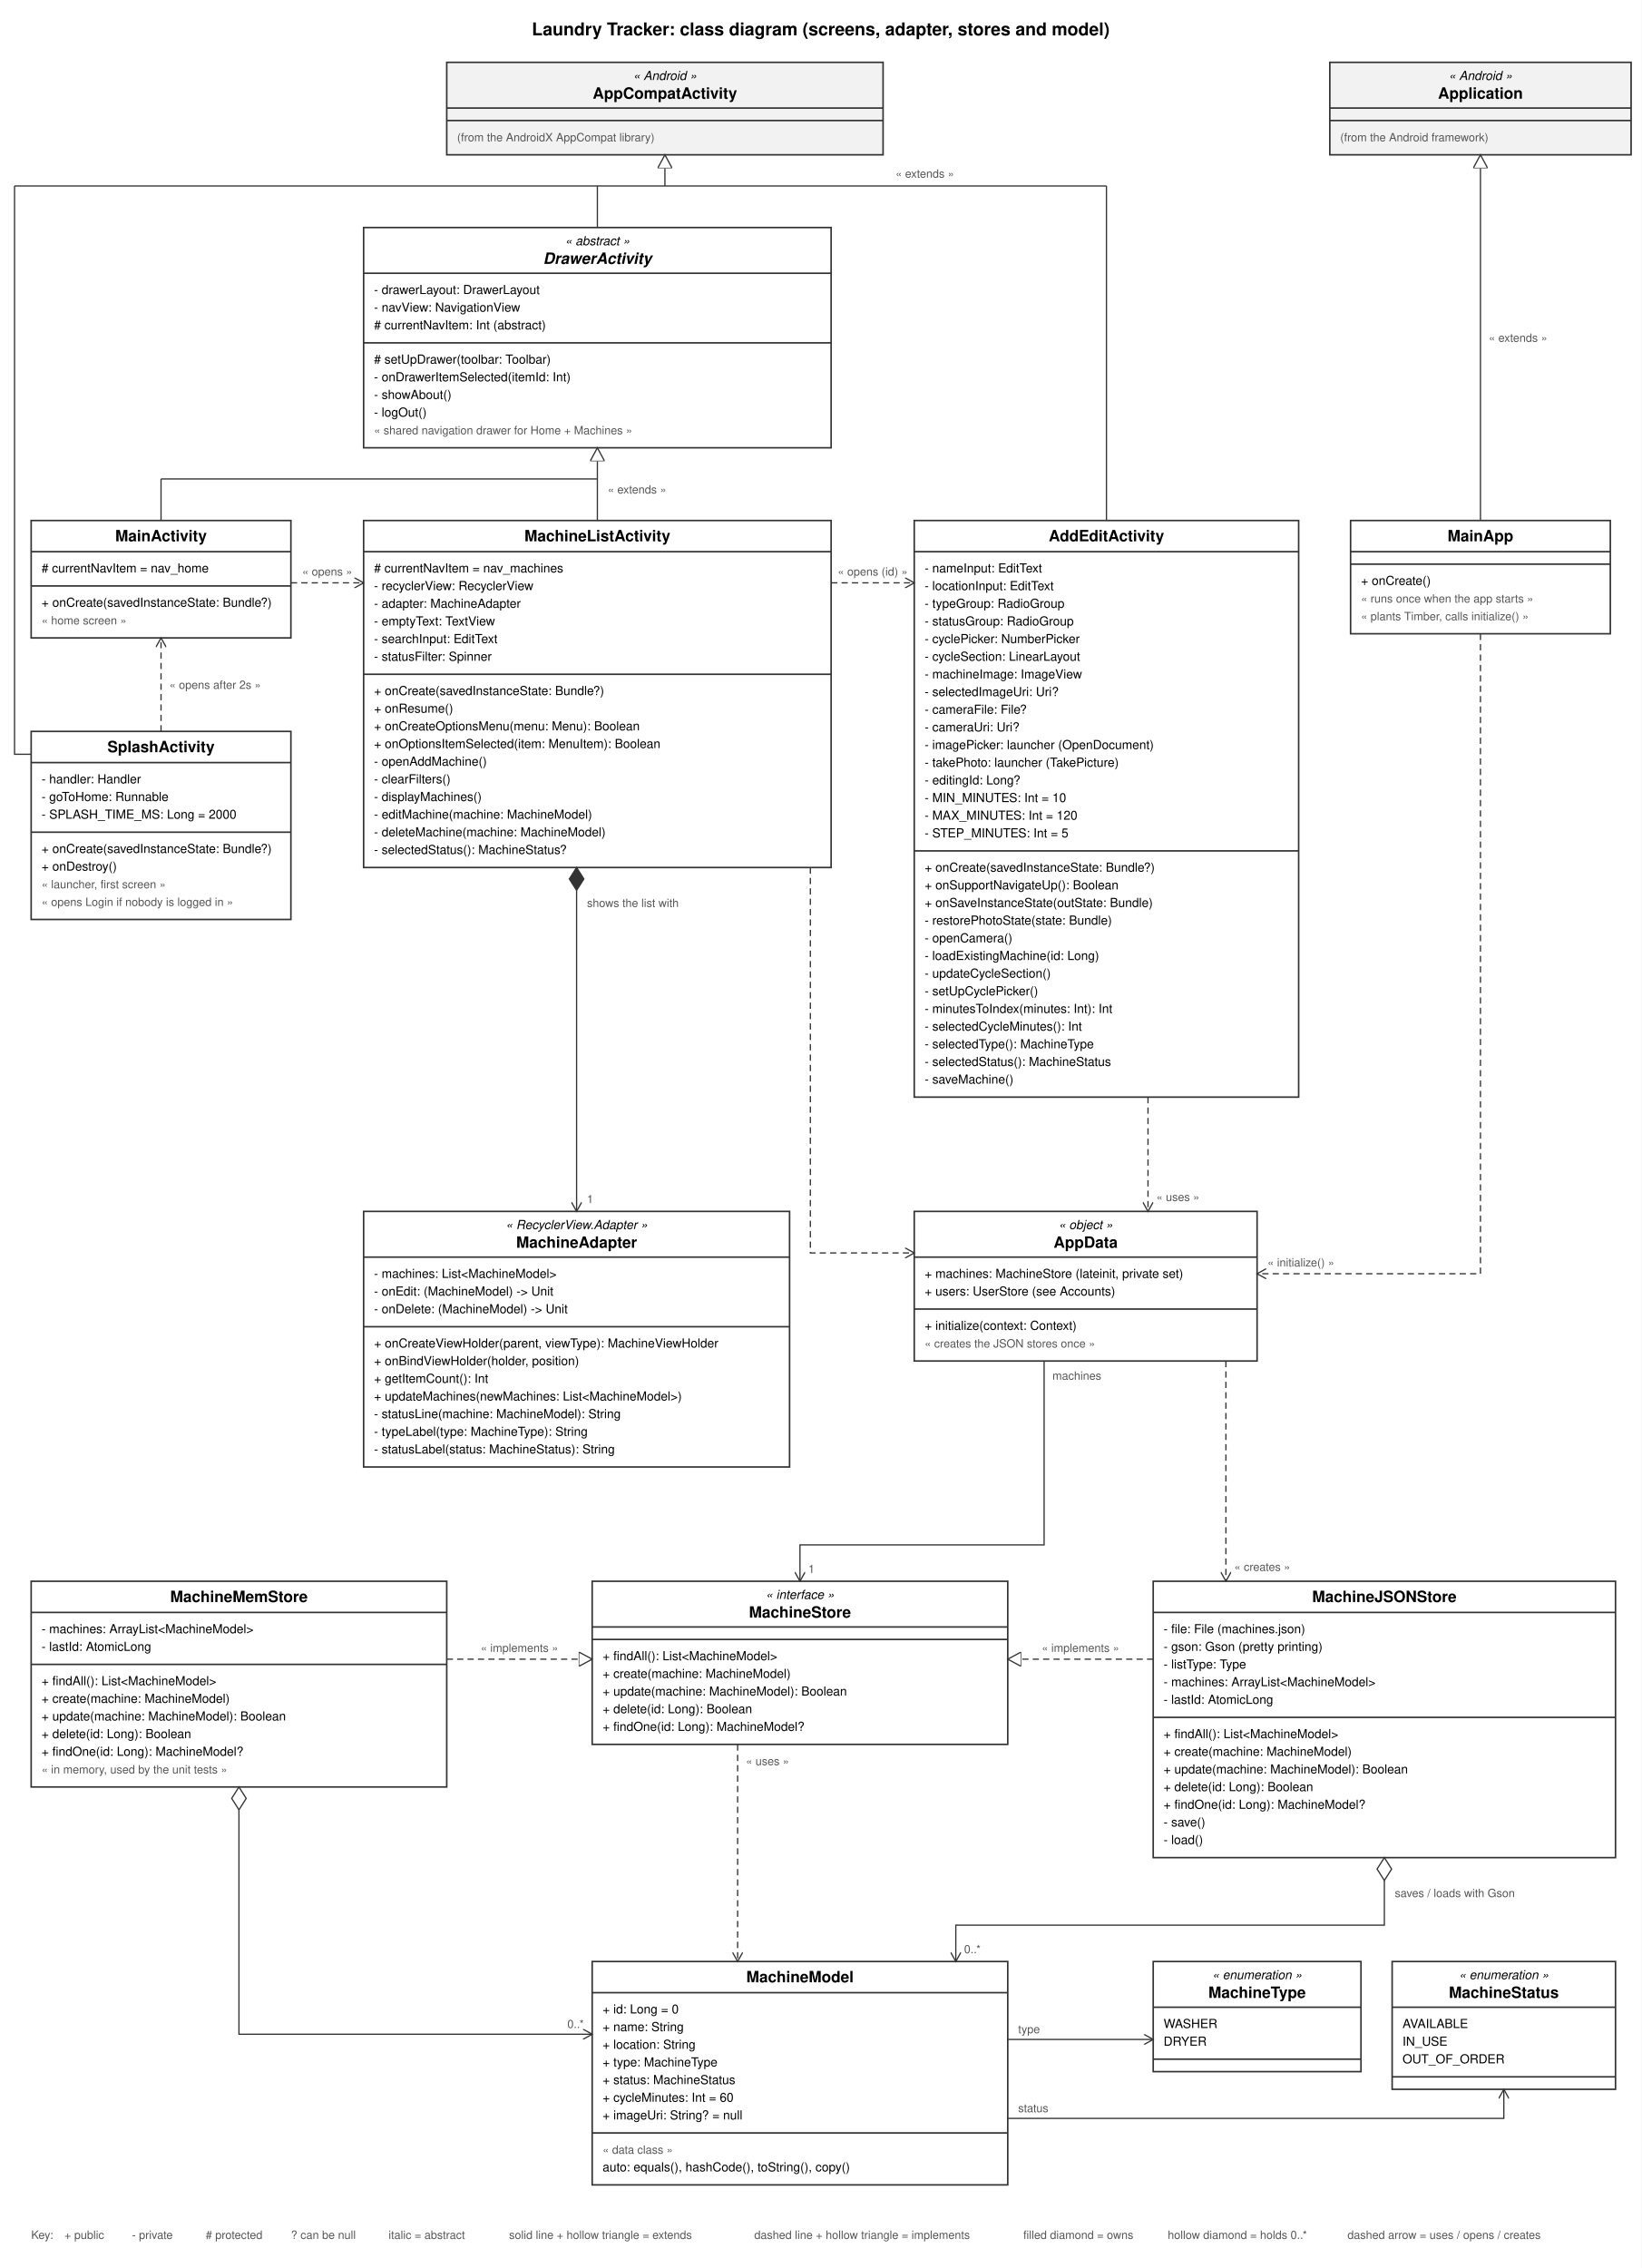
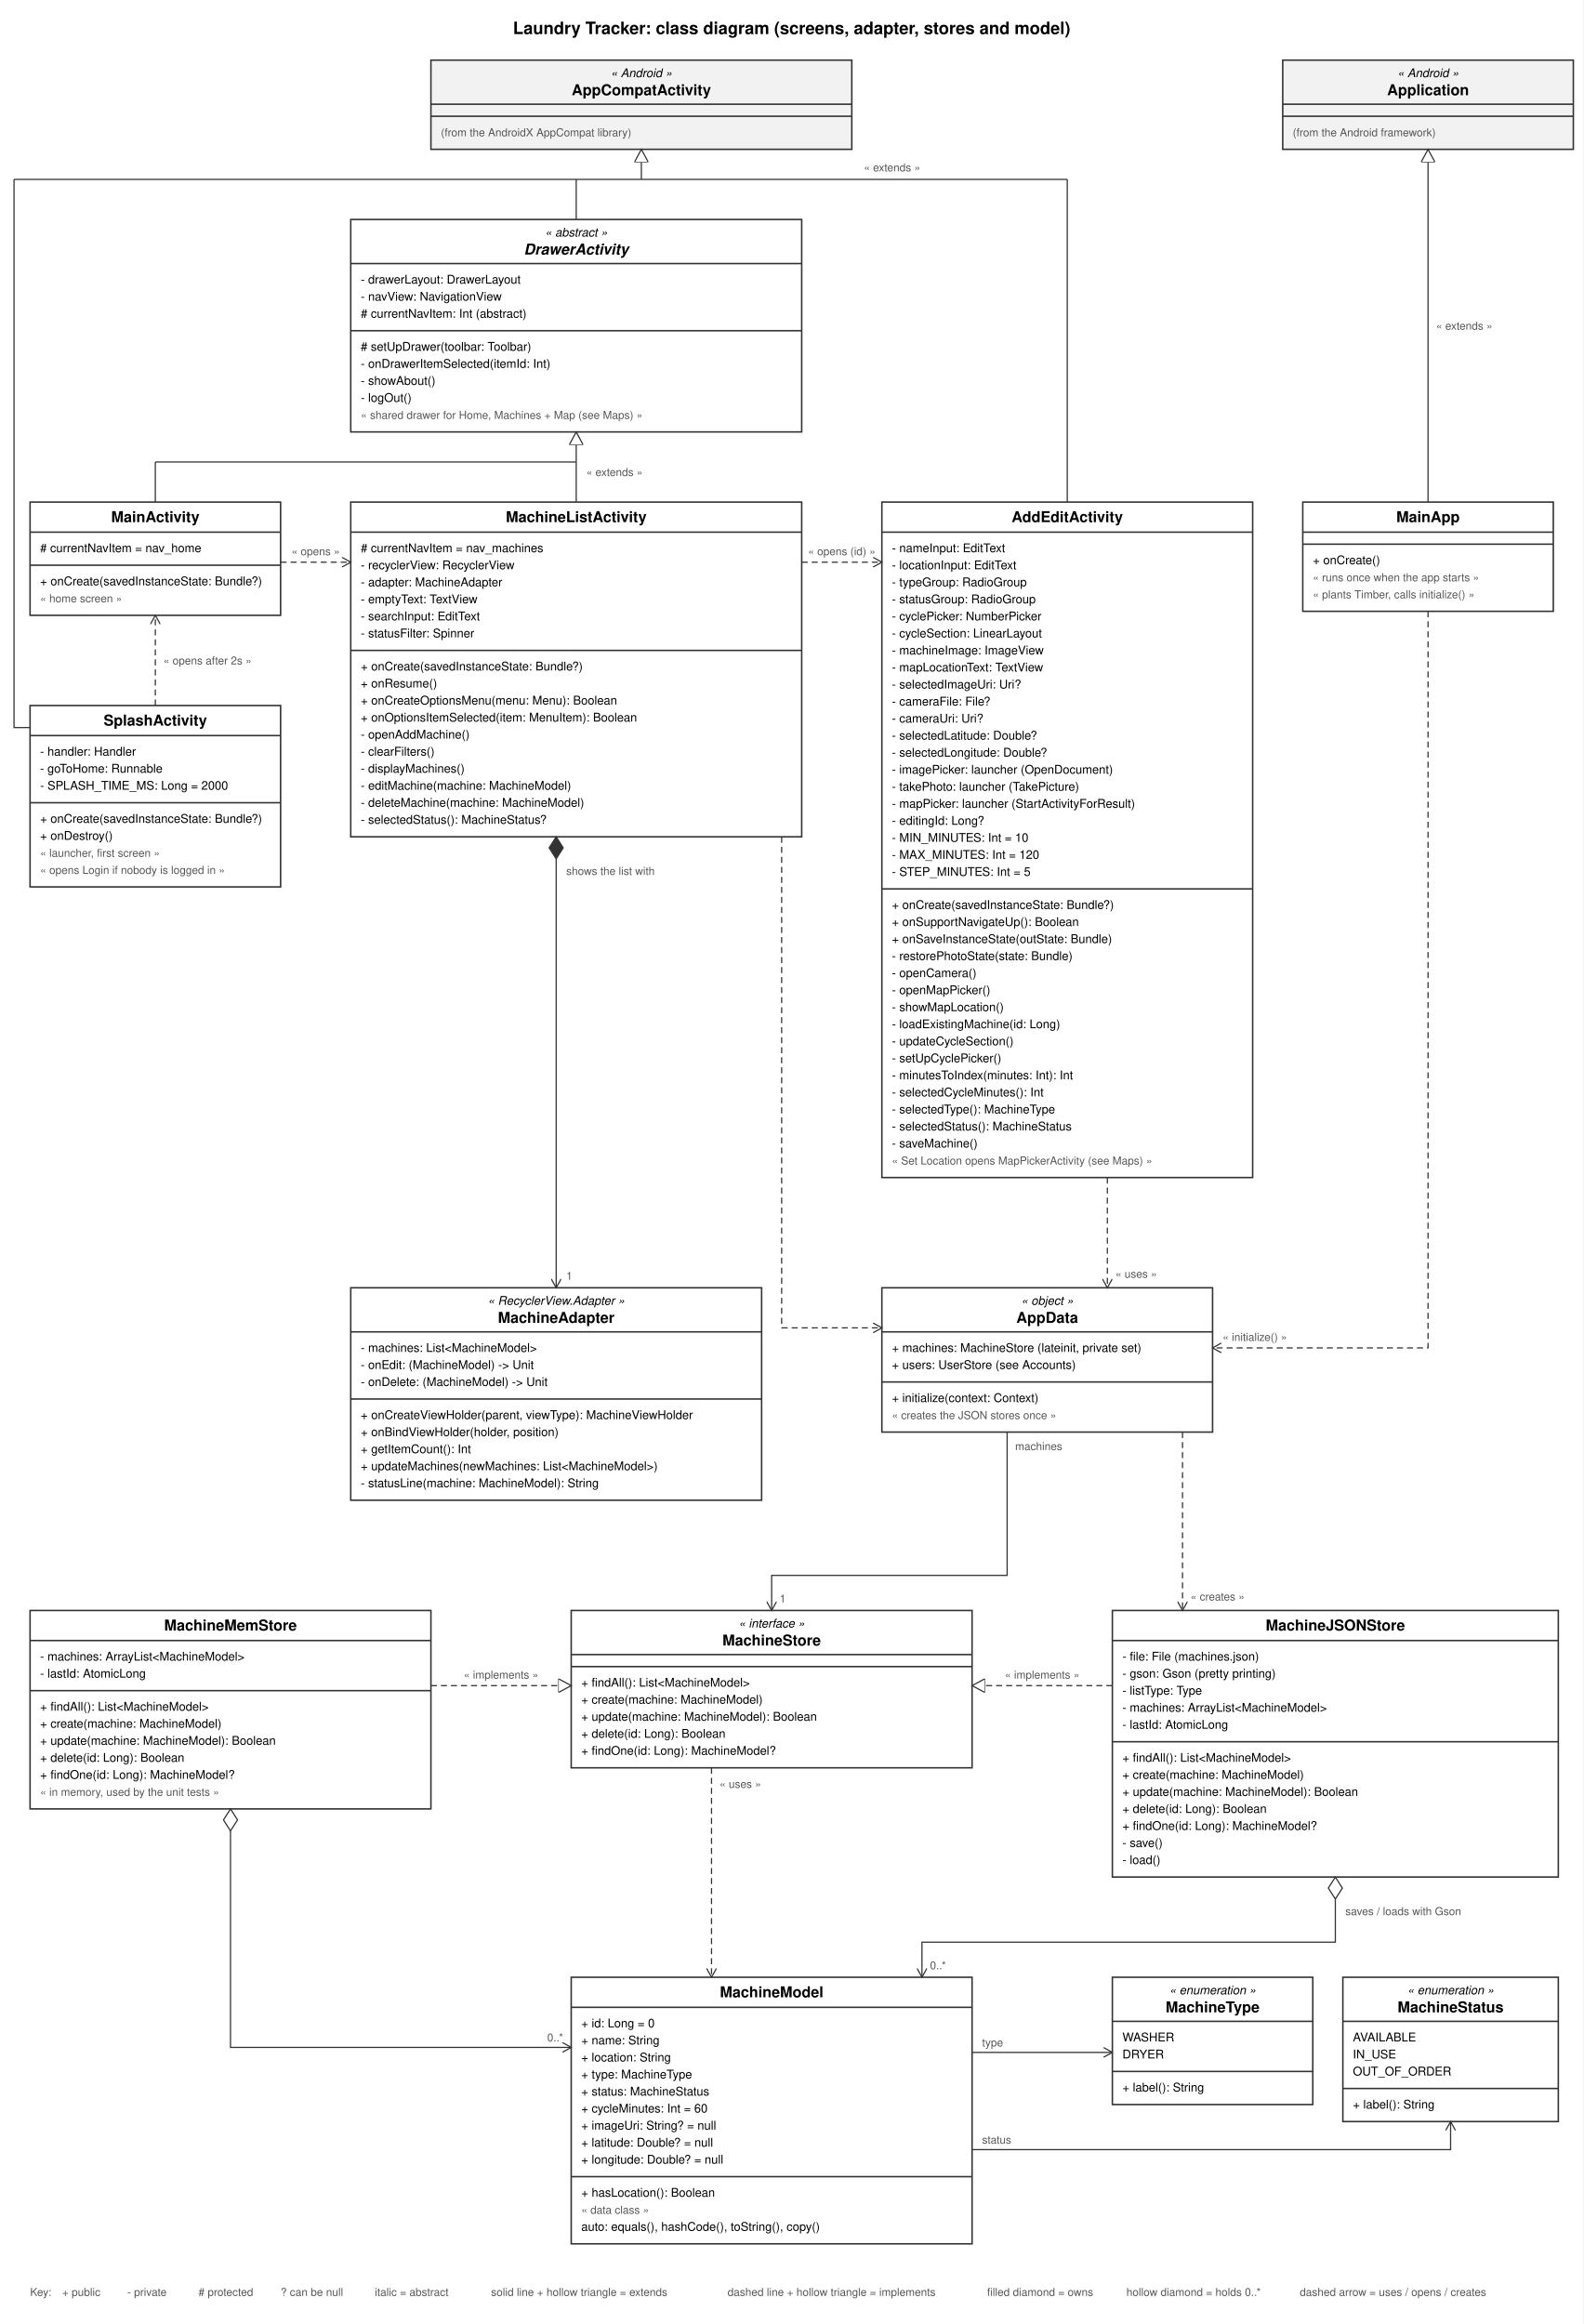
- <svg xmlns="http://www.w3.org/2000/svg" viewBox="0 0 1580 2183" font-family="Helvetica, Arial, sans-serif">
-   <rect width="1580" height="2183" fill="#ffffff" />
+ <svg xmlns="http://www.w3.org/2000/svg" viewBox="0 0 1580 2319" font-family="Helvetica, Arial, sans-serif">
+   <rect width="1580" height="2319" fill="#ffffff" />
  <defs>
    <marker id="openArrow" markerWidth="10" markerHeight="10" refX="9" refY="5" orient="auto" markerUnits="userSpaceOnUse">
      <path d="M 0 0 L 9 5 L 0 10" fill="none" stroke="#333" stroke-width="1.2" />
    </marker>
    <marker id="hollowTriangle" markerWidth="14" markerHeight="14" refX="13" refY="7" orient="auto" markerUnits="userSpaceOnUse">
      <path d="M 0 0 L 13 7 L 0 14 Z" fill="#ffffff" stroke="#333" stroke-width="1.2" />
    </marker>
  </defs>
  <text x="790.0" y="34" font-size="17" font-weight="bold" text-anchor="middle">Laundry Tracker: class diagram (screens, adapter, stores and model)</text>
  <rect x="430" y="60" width="420" height="89" fill="#f2f2f2" stroke="#333" stroke-width="1.5" />
  <line x1="430" y1="104" x2="850" y2="104" stroke="#333" stroke-width="1.5" />
  <line x1="430" y1="116" x2="850" y2="116" stroke="#333" stroke-width="1.5" />
  <text x="640.0" y="77" font-size="12" font-style="italic" text-anchor="middle">« Android »</text>
  <text x="640.0" y="95" font-size="15" font-weight="bold" text-anchor="middle">AppCompatActivity</text>
  <text x="440" y="136" font-size="11" fill="#555">(from the AndroidX AppCompat library)</text>
  <rect x="1280" y="60" width="290" height="89" fill="#f2f2f2" stroke="#333" stroke-width="1.5" />
  <line x1="1280" y1="104" x2="1570" y2="104" stroke="#333" stroke-width="1.5" />
  <line x1="1280" y1="116" x2="1570" y2="116" stroke="#333" stroke-width="1.5" />
  <text x="1425.0" y="77" font-size="12" font-style="italic" text-anchor="middle">« Android »</text>
  <text x="1425.0" y="95" font-size="15" font-weight="bold" text-anchor="middle">Application</text>
  <text x="1290" y="136" font-size="11" fill="#555">(from the Android framework)</text>
  <rect x="350" y="219" width="450" height="212" fill="#ffffff" stroke="#333" stroke-width="1.5" />
  <line x1="350" y1="263" x2="800" y2="263" stroke="#333" stroke-width="1.5" />
  <line x1="350" y1="330" x2="800" y2="330" stroke="#333" stroke-width="1.5" />
  <text x="575.0" y="236" font-size="12" font-style="italic" text-anchor="middle">« abstract »</text>
  <text x="575.0" y="254" font-size="15" font-weight="bold" font-style="italic" text-anchor="middle">DrawerActivity</text>
  <text x="360" y="283" font-size="12">- drawerLayout: DrawerLayout</text>
  <text x="360" y="300" font-size="12">- navView: NavigationView</text>
  <text x="360" y="317" font-size="12"># currentNavItem: Int  (abstract)</text>
  <text x="360" y="350" font-size="12"># setUpDrawer(toolbar: Toolbar)</text>
  <text x="360" y="367" font-size="12">- onDrawerItemSelected(itemId: Int)</text>
  <text x="360" y="384" font-size="12">- showAbout()</text>
  <text x="360" y="401" font-size="12">- logOut()</text>
-   <text x="360" y="418" font-size="11" fill="#555">« shared navigation drawer for Home + Machines »</text>
+   <text x="360" y="418" font-size="11" fill="#555">« shared drawer for Home, Machines + Map (see Maps) »</text>
  <rect x="30" y="501" width="250" height="113" fill="#ffffff" stroke="#333" stroke-width="1.5" />
  <line x1="30" y1="531" x2="280" y2="531" stroke="#333" stroke-width="1.5" />
  <line x1="30" y1="564" x2="280" y2="564" stroke="#333" stroke-width="1.5" />
  <text x="155.0" y="521" font-size="15" font-weight="bold" text-anchor="middle">MainActivity</text>
  <text x="40" y="551" font-size="12"># currentNavItem = nav_home</text>
  <text x="40" y="584" font-size="12">+ onCreate(savedInstanceState: Bundle?)</text>
  <text x="40" y="601" font-size="11" fill="#555">« home screen »</text>
  <rect x="30" y="704" width="250" height="181" fill="#ffffff" stroke="#333" stroke-width="1.5" />
  <line x1="30" y1="734" x2="280" y2="734" stroke="#333" stroke-width="1.5" />
  <line x1="30" y1="801" x2="280" y2="801" stroke="#333" stroke-width="1.5" />
  <text x="155.0" y="724" font-size="15" font-weight="bold" text-anchor="middle">SplashActivity</text>
  <text x="40" y="754" font-size="12">- handler: Handler</text>
  <text x="40" y="771" font-size="12">- goToHome: Runnable</text>
  <text x="40" y="788" font-size="12">- SPLASH_TIME_MS: Long = 2000</text>
  <text x="40" y="821" font-size="12">+ onCreate(savedInstanceState: Bundle?)</text>
  <text x="40" y="838" font-size="12">+ onDestroy()</text>
  <text x="40" y="855" font-size="11" fill="#555">« launcher, first screen »</text>
  <text x="40" y="872" font-size="11" fill="#555">« opens Login if nobody is logged in »</text>
  <rect x="350" y="501" width="450" height="334" fill="#ffffff" stroke="#333" stroke-width="1.5" />
  <line x1="350" y1="531" x2="800" y2="531" stroke="#333" stroke-width="1.5" />
  <line x1="350" y1="649" x2="800" y2="649" stroke="#333" stroke-width="1.5" />
  <text x="575.0" y="521" font-size="15" font-weight="bold" text-anchor="middle">MachineListActivity</text>
  <text x="360" y="551" font-size="12"># currentNavItem = nav_machines</text>
  <text x="360" y="568" font-size="12">- recyclerView: RecyclerView</text>
  <text x="360" y="585" font-size="12">- adapter: MachineAdapter</text>
  <text x="360" y="602" font-size="12">- emptyText: TextView</text>
  <text x="360" y="619" font-size="12">- searchInput: EditText</text>
  <text x="360" y="636" font-size="12">- statusFilter: Spinner</text>
  <text x="360" y="669" font-size="12">+ onCreate(savedInstanceState: Bundle?)</text>
  <text x="360" y="686" font-size="12">+ onResume()</text>
  <text x="360" y="703" font-size="12">+ onCreateOptionsMenu(menu: Menu): Boolean</text>
  <text x="360" y="720" font-size="12">+ onOptionsItemSelected(item: MenuItem): Boolean</text>
  <text x="360" y="737" font-size="12">- openAddMachine()</text>
  <text x="360" y="754" font-size="12">- clearFilters()</text>
  <text x="360" y="771" font-size="12">- displayMachines()</text>
  <text x="360" y="788" font-size="12">- editMachine(machine: MachineModel)</text>
  <text x="360" y="805" font-size="12">- deleteMachine(machine: MachineModel)</text>
  <text x="360" y="822" font-size="12">- selectedStatus(): MachineStatus?</text>
-   <rect x="880" y="501" width="370" height="555" fill="#ffffff" stroke="#333" stroke-width="1.5" />
+   <rect x="880" y="501" width="370" height="674" fill="#ffffff" stroke="#333" stroke-width="1.5" />
  <line x1="880" y1="531" x2="1250" y2="531" stroke="#333" stroke-width="1.5" />
-   <line x1="880" y1="819" x2="1250" y2="819" stroke="#333" stroke-width="1.5" />
+   <line x1="880" y1="887" x2="1250" y2="887" stroke="#333" stroke-width="1.5" />
  <text x="1065.0" y="521" font-size="15" font-weight="bold" text-anchor="middle">AddEditActivity</text>
  <text x="890" y="551" font-size="12">- nameInput: EditText</text>
  <text x="890" y="568" font-size="12">- locationInput: EditText</text>
  <text x="890" y="585" font-size="12">- typeGroup: RadioGroup</text>
  <text x="890" y="602" font-size="12">- statusGroup: RadioGroup</text>
  <text x="890" y="619" font-size="12">- cyclePicker: NumberPicker</text>
  <text x="890" y="636" font-size="12">- cycleSection: LinearLayout</text>
  <text x="890" y="653" font-size="12">- machineImage: ImageView</text>
-   <text x="890" y="670" font-size="12">- selectedImageUri: Uri?</text>
-   <text x="890" y="687" font-size="12">- cameraFile: File?</text>
-   <text x="890" y="704" font-size="12">- cameraUri: Uri?</text>
-   <text x="890" y="721" font-size="12">- imagePicker: launcher (OpenDocument)</text>
-   <text x="890" y="738" font-size="12">- takePhoto: launcher (TakePicture)</text>
-   <text x="890" y="755" font-size="12">- editingId: Long?</text>
-   <text x="890" y="772" font-size="12">- MIN_MINUTES: Int = 10</text>
-   <text x="890" y="789" font-size="12">- MAX_MINUTES: Int = 120</text>
-   <text x="890" y="806" font-size="12">- STEP_MINUTES: Int = 5</text>
-   <text x="890" y="839" font-size="12">+ onCreate(savedInstanceState: Bundle?)</text>
-   <text x="890" y="856" font-size="12">+ onSupportNavigateUp(): Boolean</text>
-   <text x="890" y="873" font-size="12">+ onSaveInstanceState(outState: Bundle)</text>
-   <text x="890" y="890" font-size="12">- restorePhotoState(state: Bundle)</text>
-   <text x="890" y="907" font-size="12">- openCamera()</text>
-   <text x="890" y="924" font-size="12">- loadExistingMachine(id: Long)</text>
-   <text x="890" y="941" font-size="12">- updateCycleSection()</text>
-   <text x="890" y="958" font-size="12">- setUpCyclePicker()</text>
-   <text x="890" y="975" font-size="12">- minutesToIndex(minutes: Int): Int</text>
-   <text x="890" y="992" font-size="12">- selectedCycleMinutes(): Int</text>
-   <text x="890" y="1009" font-size="12">- selectedType(): MachineType</text>
-   <text x="890" y="1026" font-size="12">- selectedStatus(): MachineStatus</text>
-   <text x="890" y="1043" font-size="12">- saveMachine()</text>
+   <text x="890" y="670" font-size="12">- mapLocationText: TextView</text>
+   <text x="890" y="687" font-size="12">- selectedImageUri: Uri?</text>
+   <text x="890" y="704" font-size="12">- cameraFile: File?</text>
+   <text x="890" y="721" font-size="12">- cameraUri: Uri?</text>
+   <text x="890" y="738" font-size="12">- selectedLatitude: Double?</text>
+   <text x="890" y="755" font-size="12">- selectedLongitude: Double?</text>
+   <text x="890" y="772" font-size="12">- imagePicker: launcher (OpenDocument)</text>
+   <text x="890" y="789" font-size="12">- takePhoto: launcher (TakePicture)</text>
+   <text x="890" y="806" font-size="12">- mapPicker: launcher (StartActivityForResult)</text>
+   <text x="890" y="823" font-size="12">- editingId: Long?</text>
+   <text x="890" y="840" font-size="12">- MIN_MINUTES: Int = 10</text>
+   <text x="890" y="857" font-size="12">- MAX_MINUTES: Int = 120</text>
+   <text x="890" y="874" font-size="12">- STEP_MINUTES: Int = 5</text>
+   <text x="890" y="907" font-size="12">+ onCreate(savedInstanceState: Bundle?)</text>
+   <text x="890" y="924" font-size="12">+ onSupportNavigateUp(): Boolean</text>
+   <text x="890" y="941" font-size="12">+ onSaveInstanceState(outState: Bundle)</text>
+   <text x="890" y="958" font-size="12">- restorePhotoState(state: Bundle)</text>
+   <text x="890" y="975" font-size="12">- openCamera()</text>
+   <text x="890" y="992" font-size="12">- openMapPicker()</text>
+   <text x="890" y="1009" font-size="12">- showMapLocation()</text>
+   <text x="890" y="1026" font-size="12">- loadExistingMachine(id: Long)</text>
+   <text x="890" y="1043" font-size="12">- updateCycleSection()</text>
+   <text x="890" y="1060" font-size="12">- setUpCyclePicker()</text>
+   <text x="890" y="1077" font-size="12">- minutesToIndex(minutes: Int): Int</text>
+   <text x="890" y="1094" font-size="12">- selectedCycleMinutes(): Int</text>
+   <text x="890" y="1111" font-size="12">- selectedType(): MachineType</text>
+   <text x="890" y="1128" font-size="12">- selectedStatus(): MachineStatus</text>
+   <text x="890" y="1145" font-size="12">- saveMachine()</text>
+   <text x="890" y="1162" font-size="11" fill="#555">« Set Location opens MapPickerActivity (see Maps) »</text>
  <rect x="1300" y="501" width="250" height="109" fill="#ffffff" stroke="#333" stroke-width="1.5" />
  <line x1="1300" y1="531" x2="1550" y2="531" stroke="#333" stroke-width="1.5" />
  <line x1="1300" y1="543" x2="1550" y2="543" stroke="#333" stroke-width="1.5" />
  <text x="1425.0" y="521" font-size="15" font-weight="bold" text-anchor="middle">MainApp</text>
  <text x="1310" y="563" font-size="12">+ onCreate()</text>
  <text x="1310" y="580" font-size="11" fill="#555">« runs once when the app starts »</text>
  <text x="1310" y="597" font-size="11" fill="#555">« plants Timber, calls initialize() »</text>
-   <rect x="350" y="1166" width="410" height="246" fill="#ffffff" stroke="#333" stroke-width="1.5" />
-   <line x1="350" y1="1210" x2="760" y2="1210" stroke="#333" stroke-width="1.5" />
-   <line x1="350" y1="1277" x2="760" y2="1277" stroke="#333" stroke-width="1.5" />
-   <text x="555.0" y="1183" font-size="12" font-style="italic" text-anchor="middle">« RecyclerView.Adapter »</text>
-   <text x="555.0" y="1201" font-size="15" font-weight="bold" text-anchor="middle">MachineAdapter</text>
-   <text x="360" y="1230" font-size="12">- machines: List&lt;MachineModel&gt;</text>
-   <text x="360" y="1247" font-size="12">- onEdit: (MachineModel) -&gt; Unit</text>
-   <text x="360" y="1264" font-size="12">- onDelete: (MachineModel) -&gt; Unit</text>
-   <text x="360" y="1297" font-size="12">+ onCreateViewHolder(parent, viewType): MachineViewHolder</text>
-   <text x="360" y="1314" font-size="12">+ onBindViewHolder(holder, position)</text>
-   <text x="360" y="1331" font-size="12">+ getItemCount(): Int</text>
-   <text x="360" y="1348" font-size="12">+ updateMachines(newMachines: List&lt;MachineModel&gt;)</text>
-   <text x="360" y="1365" font-size="12">- statusLine(machine: MachineModel): String</text>
-   <text x="360" y="1382" font-size="12">- typeLabel(type: MachineType): String</text>
-   <text x="360" y="1399" font-size="12">- statusLabel(status: MachineStatus): String</text>
-   <rect x="880" y="1166" width="330" height="144" fill="#ffffff" stroke="#333" stroke-width="1.5" />
-   <line x1="880" y1="1210" x2="1210" y2="1210" stroke="#333" stroke-width="1.5" />
-   <line x1="880" y1="1260" x2="1210" y2="1260" stroke="#333" stroke-width="1.5" />
-   <text x="1045.0" y="1183" font-size="12" font-style="italic" text-anchor="middle">« object »</text>
-   <text x="1045.0" y="1201" font-size="15" font-weight="bold" text-anchor="middle">AppData</text>
-   <text x="890" y="1230" font-size="12">+ machines: MachineStore  (lateinit, private set)</text>
-   <text x="890" y="1247" font-size="12">+ users: UserStore  (see Accounts)</text>
-   <text x="890" y="1280" font-size="12">+ initialize(context: Context)</text>
-   <text x="890" y="1297" font-size="11" fill="#555">« creates the JSON stores once »</text>
-   <rect x="30" y="1522" width="400" height="198" fill="#ffffff" stroke="#333" stroke-width="1.5" />
-   <line x1="30" y1="1552" x2="430" y2="1552" stroke="#333" stroke-width="1.5" />
-   <line x1="30" y1="1602" x2="430" y2="1602" stroke="#333" stroke-width="1.5" />
-   <text x="230.0" y="1542" font-size="15" font-weight="bold" text-anchor="middle">MachineMemStore</text>
-   <text x="40" y="1572" font-size="12">- machines: ArrayList&lt;MachineModel&gt;</text>
-   <text x="40" y="1589" font-size="12">- lastId: AtomicLong</text>
-   <text x="40" y="1622" font-size="12">+ findAll(): List&lt;MachineModel&gt;</text>
-   <text x="40" y="1639" font-size="12">+ create(machine: MachineModel)</text>
-   <text x="40" y="1656" font-size="12">+ update(machine: MachineModel): Boolean</text>
-   <text x="40" y="1673" font-size="12">+ delete(id: Long): Boolean</text>
-   <text x="40" y="1690" font-size="12">+ findOne(id: Long): MachineModel?</text>
-   <text x="40" y="1707" font-size="11" fill="#555">« in memory, used by the unit tests »</text>
-   <rect x="570" y="1522" width="400" height="157" fill="#ffffff" stroke="#333" stroke-width="1.5" />
-   <line x1="570" y1="1566" x2="970" y2="1566" stroke="#333" stroke-width="1.5" />
-   <line x1="570" y1="1578" x2="970" y2="1578" stroke="#333" stroke-width="1.5" />
-   <text x="770.0" y="1539" font-size="12" font-style="italic" text-anchor="middle">« interface »</text>
-   <text x="770.0" y="1557" font-size="15" font-weight="bold" text-anchor="middle">MachineStore</text>
-   <text x="580" y="1598" font-size="12">+ findAll(): List&lt;MachineModel&gt;</text>
-   <text x="580" y="1615" font-size="12">+ create(machine: MachineModel)</text>
-   <text x="580" y="1632" font-size="12">+ update(machine: MachineModel): Boolean</text>
-   <text x="580" y="1649" font-size="12">+ delete(id: Long): Boolean</text>
-   <text x="580" y="1666" font-size="12">+ findOne(id: Long): MachineModel?</text>
-   <rect x="1110" y="1522" width="445" height="266" fill="#ffffff" stroke="#333" stroke-width="1.5" />
-   <line x1="1110" y1="1552" x2="1555" y2="1552" stroke="#333" stroke-width="1.5" />
-   <line x1="1110" y1="1653" x2="1555" y2="1653" stroke="#333" stroke-width="1.5" />
-   <text x="1332.5" y="1542" font-size="15" font-weight="bold" text-anchor="middle">MachineJSONStore</text>
-   <text x="1120" y="1572" font-size="12">- file: File  (machines.json)</text>
-   <text x="1120" y="1589" font-size="12">- gson: Gson  (pretty printing)</text>
-   <text x="1120" y="1606" font-size="12">- listType: Type</text>
-   <text x="1120" y="1623" font-size="12">- machines: ArrayList&lt;MachineModel&gt;</text>
-   <text x="1120" y="1640" font-size="12">- lastId: AtomicLong</text>
-   <text x="1120" y="1673" font-size="12">+ findAll(): List&lt;MachineModel&gt;</text>
-   <text x="1120" y="1690" font-size="12">+ create(machine: MachineModel)</text>
-   <text x="1120" y="1707" font-size="12">+ update(machine: MachineModel): Boolean</text>
-   <text x="1120" y="1724" font-size="12">+ delete(id: Long): Boolean</text>
-   <text x="1120" y="1741" font-size="12">+ findOne(id: Long): MachineModel?</text>
-   <text x="1120" y="1758" font-size="12">- save()</text>
-   <text x="1120" y="1775" font-size="12">- load()</text>
-   <rect x="570" y="1888" width="400" height="215" fill="#ffffff" stroke="#333" stroke-width="1.5" />
-   <line x1="570" y1="1918" x2="970" y2="1918" stroke="#333" stroke-width="1.5" />
-   <line x1="570" y1="2053" x2="970" y2="2053" stroke="#333" stroke-width="1.5" />
-   <text x="770.0" y="1908" font-size="15" font-weight="bold" text-anchor="middle">MachineModel</text>
-   <text x="580" y="1938" font-size="12">+ id: Long = 0</text>
-   <text x="580" y="1955" font-size="12">+ name: String</text>
-   <text x="580" y="1972" font-size="12">+ location: String</text>
-   <text x="580" y="1989" font-size="12">+ type: MachineType</text>
-   <text x="580" y="2006" font-size="12">+ status: MachineStatus</text>
-   <text x="580" y="2023" font-size="12">+ cycleMinutes: Int = 60</text>
-   <text x="580" y="2040" font-size="12">+ imageUri: String? = null</text>
-   <text x="580" y="2073" font-size="11" fill="#555">« data class »</text>
-   <text x="580" y="2090" font-size="12">auto: equals(), hashCode(), toString(), copy()</text>
-   <rect x="1110" y="1888" width="200" height="106" fill="#ffffff" stroke="#333" stroke-width="1.5" />
-   <line x1="1110" y1="1932" x2="1310" y2="1932" stroke="#333" stroke-width="1.5" />
-   <line x1="1110" y1="1982" x2="1310" y2="1982" stroke="#333" stroke-width="1.5" />
-   <text x="1210.0" y="1905" font-size="12" font-style="italic" text-anchor="middle">« enumeration »</text>
-   <text x="1210.0" y="1923" font-size="15" font-weight="bold" text-anchor="middle">MachineType</text>
-   <text x="1120" y="1952" font-size="12">WASHER</text>
-   <text x="1120" y="1969" font-size="12">DRYER</text>
-   <rect x="1340" y="1888" width="215" height="123" fill="#ffffff" stroke="#333" stroke-width="1.5" />
-   <line x1="1340" y1="1932" x2="1555" y2="1932" stroke="#333" stroke-width="1.5" />
-   <line x1="1340" y1="1999" x2="1555" y2="1999" stroke="#333" stroke-width="1.5" />
-   <text x="1447.5" y="1905" font-size="12" font-style="italic" text-anchor="middle">« enumeration »</text>
-   <text x="1447.5" y="1923" font-size="15" font-weight="bold" text-anchor="middle">MachineStatus</text>
-   <text x="1350" y="1952" font-size="12">AVAILABLE</text>
-   <text x="1350" y="1969" font-size="12">IN_USE</text>
-   <text x="1350" y="1986" font-size="12">OUT_OF_ORDER</text>
+   <rect x="350" y="1285" width="410" height="212" fill="#ffffff" stroke="#333" stroke-width="1.5" />
+   <line x1="350" y1="1329" x2="760" y2="1329" stroke="#333" stroke-width="1.5" />
+   <line x1="350" y1="1396" x2="760" y2="1396" stroke="#333" stroke-width="1.5" />
+   <text x="555.0" y="1302" font-size="12" font-style="italic" text-anchor="middle">« RecyclerView.Adapter »</text>
+   <text x="555.0" y="1320" font-size="15" font-weight="bold" text-anchor="middle">MachineAdapter</text>
+   <text x="360" y="1349" font-size="12">- machines: List&lt;MachineModel&gt;</text>
+   <text x="360" y="1366" font-size="12">- onEdit: (MachineModel) -&gt; Unit</text>
+   <text x="360" y="1383" font-size="12">- onDelete: (MachineModel) -&gt; Unit</text>
+   <text x="360" y="1416" font-size="12">+ onCreateViewHolder(parent, viewType): MachineViewHolder</text>
+   <text x="360" y="1433" font-size="12">+ onBindViewHolder(holder, position)</text>
+   <text x="360" y="1450" font-size="12">+ getItemCount(): Int</text>
+   <text x="360" y="1467" font-size="12">+ updateMachines(newMachines: List&lt;MachineModel&gt;)</text>
+   <text x="360" y="1484" font-size="12">- statusLine(machine: MachineModel): String</text>
+   <rect x="880" y="1285" width="330" height="144" fill="#ffffff" stroke="#333" stroke-width="1.5" />
+   <line x1="880" y1="1329" x2="1210" y2="1329" stroke="#333" stroke-width="1.5" />
+   <line x1="880" y1="1379" x2="1210" y2="1379" stroke="#333" stroke-width="1.5" />
+   <text x="1045.0" y="1302" font-size="12" font-style="italic" text-anchor="middle">« object »</text>
+   <text x="1045.0" y="1320" font-size="15" font-weight="bold" text-anchor="middle">AppData</text>
+   <text x="890" y="1349" font-size="12">+ machines: MachineStore  (lateinit, private set)</text>
+   <text x="890" y="1366" font-size="12">+ users: UserStore  (see Accounts)</text>
+   <text x="890" y="1399" font-size="12">+ initialize(context: Context)</text>
+   <text x="890" y="1416" font-size="11" fill="#555">« creates the JSON stores once »</text>
+   <rect x="30" y="1607" width="400" height="198" fill="#ffffff" stroke="#333" stroke-width="1.5" />
+   <line x1="30" y1="1637" x2="430" y2="1637" stroke="#333" stroke-width="1.5" />
+   <line x1="30" y1="1687" x2="430" y2="1687" stroke="#333" stroke-width="1.5" />
+   <text x="230.0" y="1627" font-size="15" font-weight="bold" text-anchor="middle">MachineMemStore</text>
+   <text x="40" y="1657" font-size="12">- machines: ArrayList&lt;MachineModel&gt;</text>
+   <text x="40" y="1674" font-size="12">- lastId: AtomicLong</text>
+   <text x="40" y="1707" font-size="12">+ findAll(): List&lt;MachineModel&gt;</text>
+   <text x="40" y="1724" font-size="12">+ create(machine: MachineModel)</text>
+   <text x="40" y="1741" font-size="12">+ update(machine: MachineModel): Boolean</text>
+   <text x="40" y="1758" font-size="12">+ delete(id: Long): Boolean</text>
+   <text x="40" y="1775" font-size="12">+ findOne(id: Long): MachineModel?</text>
+   <text x="40" y="1792" font-size="11" fill="#555">« in memory, used by the unit tests »</text>
+   <rect x="570" y="1607" width="400" height="157" fill="#ffffff" stroke="#333" stroke-width="1.5" />
+   <line x1="570" y1="1651" x2="970" y2="1651" stroke="#333" stroke-width="1.5" />
+   <line x1="570" y1="1663" x2="970" y2="1663" stroke="#333" stroke-width="1.5" />
+   <text x="770.0" y="1624" font-size="12" font-style="italic" text-anchor="middle">« interface »</text>
+   <text x="770.0" y="1642" font-size="15" font-weight="bold" text-anchor="middle">MachineStore</text>
+   <text x="580" y="1683" font-size="12">+ findAll(): List&lt;MachineModel&gt;</text>
+   <text x="580" y="1700" font-size="12">+ create(machine: MachineModel)</text>
+   <text x="580" y="1717" font-size="12">+ update(machine: MachineModel): Boolean</text>
+   <text x="580" y="1734" font-size="12">+ delete(id: Long): Boolean</text>
+   <text x="580" y="1751" font-size="12">+ findOne(id: Long): MachineModel?</text>
+   <rect x="1110" y="1607" width="445" height="266" fill="#ffffff" stroke="#333" stroke-width="1.5" />
+   <line x1="1110" y1="1637" x2="1555" y2="1637" stroke="#333" stroke-width="1.5" />
+   <line x1="1110" y1="1738" x2="1555" y2="1738" stroke="#333" stroke-width="1.5" />
+   <text x="1332.5" y="1627" font-size="15" font-weight="bold" text-anchor="middle">MachineJSONStore</text>
+   <text x="1120" y="1657" font-size="12">- file: File  (machines.json)</text>
+   <text x="1120" y="1674" font-size="12">- gson: Gson  (pretty printing)</text>
+   <text x="1120" y="1691" font-size="12">- listType: Type</text>
+   <text x="1120" y="1708" font-size="12">- machines: ArrayList&lt;MachineModel&gt;</text>
+   <text x="1120" y="1725" font-size="12">- lastId: AtomicLong</text>
+   <text x="1120" y="1758" font-size="12">+ findAll(): List&lt;MachineModel&gt;</text>
+   <text x="1120" y="1775" font-size="12">+ create(machine: MachineModel)</text>
+   <text x="1120" y="1792" font-size="12">+ update(machine: MachineModel): Boolean</text>
+   <text x="1120" y="1809" font-size="12">+ delete(id: Long): Boolean</text>
+   <text x="1120" y="1826" font-size="12">+ findOne(id: Long): MachineModel?</text>
+   <text x="1120" y="1843" font-size="12">- save()</text>
+   <text x="1120" y="1860" font-size="12">- load()</text>
+   <rect x="570" y="1973" width="400" height="266" fill="#ffffff" stroke="#333" stroke-width="1.5" />
+   <line x1="570" y1="2003" x2="970" y2="2003" stroke="#333" stroke-width="1.5" />
+   <line x1="570" y1="2172" x2="970" y2="2172" stroke="#333" stroke-width="1.5" />
+   <text x="770.0" y="1993" font-size="15" font-weight="bold" text-anchor="middle">MachineModel</text>
+   <text x="580" y="2023" font-size="12">+ id: Long = 0</text>
+   <text x="580" y="2040" font-size="12">+ name: String</text>
+   <text x="580" y="2057" font-size="12">+ location: String</text>
+   <text x="580" y="2074" font-size="12">+ type: MachineType</text>
+   <text x="580" y="2091" font-size="12">+ status: MachineStatus</text>
+   <text x="580" y="2108" font-size="12">+ cycleMinutes: Int = 60</text>
+   <text x="580" y="2125" font-size="12">+ imageUri: String? = null</text>
+   <text x="580" y="2142" font-size="12">+ latitude: Double? = null</text>
+   <text x="580" y="2159" font-size="12">+ longitude: Double? = null</text>
+   <text x="580" y="2192" font-size="12">+ hasLocation(): Boolean</text>
+   <text x="580" y="2209" font-size="11" fill="#555">« data class »</text>
+   <text x="580" y="2226" font-size="12">auto: equals(), hashCode(), toString(), copy()</text>
+   <rect x="1110" y="1973" width="200" height="127" fill="#ffffff" stroke="#333" stroke-width="1.5" />
+   <line x1="1110" y1="2017" x2="1310" y2="2017" stroke="#333" stroke-width="1.5" />
+   <line x1="1110" y1="2067" x2="1310" y2="2067" stroke="#333" stroke-width="1.5" />
+   <text x="1210.0" y="1990" font-size="12" font-style="italic" text-anchor="middle">« enumeration »</text>
+   <text x="1210.0" y="2008" font-size="15" font-weight="bold" text-anchor="middle">MachineType</text>
+   <text x="1120" y="2037" font-size="12">WASHER</text>
+   <text x="1120" y="2054" font-size="12">DRYER</text>
+   <text x="1120" y="2087" font-size="12">+ label(): String</text>
+   <rect x="1340" y="1973" width="215" height="144" fill="#ffffff" stroke="#333" stroke-width="1.5" />
+   <line x1="1340" y1="2017" x2="1555" y2="2017" stroke="#333" stroke-width="1.5" />
+   <line x1="1340" y1="2084" x2="1555" y2="2084" stroke="#333" stroke-width="1.5" />
+   <text x="1447.5" y="1990" font-size="12" font-style="italic" text-anchor="middle">« enumeration »</text>
+   <text x="1447.5" y="2008" font-size="15" font-weight="bold" text-anchor="middle">MachineStatus</text>
+   <text x="1350" y="2037" font-size="12">AVAILABLE</text>
+   <text x="1350" y="2054" font-size="12">IN_USE</text>
+   <text x="1350" y="2071" font-size="12">OUT_OF_ORDER</text>
+   <text x="1350" y="2104" font-size="12">+ label(): String</text>
  <path d="M 14 179 L 1065.0 179" fill="none" stroke="#333" stroke-width="1.2" />
  <path d="M 575.0 219 L 575.0 179" fill="none" stroke="#333" stroke-width="1.2" />
  <path d="M 1065.0 501 L 1065.0 179" fill="none" stroke="#333" stroke-width="1.2" />
  <path d="M 14 179 L 14 726 L 30 726" fill="none" stroke="#333" stroke-width="1.2" />
  <path d="M 640.0 179 L 640.0 149" fill="none" stroke="#333" stroke-width="1.2" marker-end="url(#hollowTriangle)" />
  <text x="862" y="171" font-size="11" fill="#555" text-anchor="start">« extends »</text>
  <path d="M 155.0 501 L 155.0 461" fill="none" stroke="#333" stroke-width="1.2" />
  <path d="M 575.0 501 L 575.0 461" fill="none" stroke="#333" stroke-width="1.2" />
  <path d="M 155.0 461 L 575.0 461" fill="none" stroke="#333" stroke-width="1.2" />
  <path d="M 575.0 461 L 575.0 431" fill="none" stroke="#333" stroke-width="1.2" marker-end="url(#hollowTriangle)" />
  <text x="585.0" y="475" font-size="11" fill="#555" text-anchor="start">« extends »</text>
  <path d="M 1425.0 501 L 1425.0 149" fill="none" stroke="#333" stroke-width="1.2" marker-end="url(#hollowTriangle)" />
  <text x="1433.0" y="329.0" font-size="11" fill="#555" text-anchor="start">« extends »</text>
  <path d="M 280 561 L 350 561" fill="none" stroke="#333" stroke-width="1.2" stroke-dasharray="6,4" marker-end="url(#openArrow)" />
  <text x="315.0" y="554" font-size="11" fill="#555" text-anchor="middle">« opens »</text>
  <path d="M 800 561 L 880 561" fill="none" stroke="#333" stroke-width="1.2" stroke-dasharray="6,4" marker-end="url(#openArrow)" />
  <text x="840.0" y="554" font-size="11" fill="#555" text-anchor="middle">« opens (id) »</text>
  <path d="M 155.0 704 L 155.0 614" fill="none" stroke="#333" stroke-width="1.2" stroke-dasharray="6,4" marker-end="url(#openArrow)" />
  <text x="163.0" y="663.0" font-size="11" fill="#555" text-anchor="start">« opens after 2s »</text>
  <polygon points="555.0,835 562.0,846 555.0,857 548.0,846" fill="#333" stroke="#333" stroke-width="1.2" />
-   <path d="M 555.0 857 L 555.0 1166" fill="none" stroke="#333" stroke-width="1.2" marker-end="url(#openArrow)" />
-   <text x="565.0" y="1158" font-size="11" fill="#555" text-anchor="start">1</text>
+   <path d="M 555.0 857 L 555.0 1285" fill="none" stroke="#333" stroke-width="1.2" marker-end="url(#openArrow)" />
+   <text x="565.0" y="1277" font-size="11" fill="#555" text-anchor="start">1</text>
  <text x="565.0" y="873" font-size="11" fill="#555" text-anchor="start">shows the list with</text>
-   <path d="M 780 835 L 780 1206 L 880 1206" fill="none" stroke="#333" stroke-width="1.2" stroke-dasharray="6,4" marker-end="url(#openArrow)" />
-   <path d="M 1105.0 1056 L 1105.0 1166" fill="none" stroke="#333" stroke-width="1.2" stroke-dasharray="6,4" marker-end="url(#openArrow)" />
-   <text x="1113.0" y="1156" font-size="11" fill="#555" text-anchor="start">« uses »</text>
-   <path d="M 1425.0 610 L 1425.0 1226 L 1210 1226" fill="none" stroke="#333" stroke-width="1.2" stroke-dasharray="6,4" marker-end="url(#openArrow)" />
-   <text x="1220" y="1219" font-size="11" fill="#555" text-anchor="start">« initialize() »</text>
-   <path d="M 1180 1310 L 1180 1522" fill="none" stroke="#333" stroke-width="1.2" stroke-dasharray="6,4" marker-end="url(#openArrow)" />
-   <text x="1188" y="1512" font-size="11" fill="#555" text-anchor="start">« creates »</text>
-   <path d="M 1005.0 1310 L 1005.0 1487 L 770.0 1487 L 770.0 1522" fill="none" stroke="#333" stroke-width="1.2" marker-end="url(#openArrow)" />
-   <text x="778.0" y="1514" font-size="11" fill="#555" text-anchor="start">1</text>
-   <text x="1013.0" y="1328" font-size="11" fill="#555" text-anchor="start">machines</text>
-   <path d="M 430 1597 L 570 1597" fill="none" stroke="#333" stroke-width="1.2" stroke-dasharray="6,4" marker-end="url(#hollowTriangle)" />
-   <text x="500.0" y="1590" font-size="11" fill="#555" text-anchor="middle">« implements »</text>
-   <path d="M 1110 1597 L 970 1597" fill="none" stroke="#333" stroke-width="1.2" stroke-dasharray="6,4" marker-end="url(#hollowTriangle)" />
-   <text x="1040.0" y="1590" font-size="11" fill="#555" text-anchor="middle">« implements »</text>
-   <polygon points="230.0,1720 237.0,1731 230.0,1742 223.0,1731" fill="#fff" stroke="#333" stroke-width="1.2" />
-   <path d="M 230.0 1742 L 230.0 1958 L 570 1958" fill="none" stroke="#333" stroke-width="1.2" marker-end="url(#openArrow)" />
-   <text x="562" y="1952" font-size="11" fill="#555" text-anchor="end">0..*</text>
-   <polygon points="1332.5,1788 1339.5,1799 1332.5,1810 1325.5,1799" fill="#fff" stroke="#333" stroke-width="1.2" />
-   <path d="M 1332.5 1810 L 1332.5 1853 L 920 1853 L 920 1888" fill="none" stroke="#333" stroke-width="1.2" marker-end="url(#openArrow)" />
-   <text x="928" y="1880" font-size="11" fill="#555" text-anchor="start">0..*</text>
-   <text x="1342.5" y="1826" font-size="11" fill="#555" text-anchor="start">saves / loads with Gson</text>
-   <path d="M 710.0 1679 L 710.0 1888" fill="none" stroke="#333" stroke-width="1.2" stroke-dasharray="6,4" marker-end="url(#openArrow)" />
-   <text x="718.0" y="1699" font-size="11" fill="#555" text-anchor="start">« uses »</text>
-   <path d="M 970 1963 L 1110 1963" fill="none" stroke="#333" stroke-width="1.2" marker-end="url(#openArrow)" />
-   <text x="980" y="1957" font-size="11" fill="#555" text-anchor="start">type</text>
-   <path d="M 970 2039 L 1447.5 2039 L 1447.5 2011" fill="none" stroke="#333" stroke-width="1.2" marker-end="url(#openArrow)" />
-   <text x="980" y="2033" font-size="11" fill="#555" text-anchor="start">status</text>
-   <text x="30" y="2155" font-size="11" fill="#555">Key:</text>
-   <text x="62" y="2155" font-size="11" fill="#555">+ public</text>
-   <text x="127" y="2155" font-size="11" fill="#555">- private</text>
-   <text x="198" y="2155" font-size="11" fill="#555"># protected</text>
-   <text x="280" y="2155" font-size="11" fill="#555">? can be null</text>
-   <text x="374" y="2155" font-size="11" fill="#555">italic = abstract</text>
-   <text x="490" y="2155" font-size="11" fill="#555">solid line + hollow triangle = extends</text>
-   <text x="726" y="2155" font-size="11" fill="#555">dashed line + hollow triangle = implements</text>
-   <text x="985" y="2155" font-size="11" fill="#555">filled diamond = owns</text>
-   <text x="1124" y="2155" font-size="11" fill="#555">hollow diamond = holds 0..*</text>
-   <text x="1297" y="2155" font-size="11" fill="#555">dashed arrow = uses / opens / creates</text>
+   <path d="M 780 835 L 780 1325 L 880 1325" fill="none" stroke="#333" stroke-width="1.2" stroke-dasharray="6,4" marker-end="url(#openArrow)" />
+   <path d="M 1105.0 1175 L 1105.0 1285" fill="none" stroke="#333" stroke-width="1.2" stroke-dasharray="6,4" marker-end="url(#openArrow)" />
+   <text x="1113.0" y="1275" font-size="11" fill="#555" text-anchor="start">« uses »</text>
+   <path d="M 1425.0 610 L 1425.0 1345 L 1210 1345" fill="none" stroke="#333" stroke-width="1.2" stroke-dasharray="6,4" marker-end="url(#openArrow)" />
+   <text x="1220" y="1338" font-size="11" fill="#555" text-anchor="start">« initialize() »</text>
+   <path d="M 1180 1429 L 1180 1607" fill="none" stroke="#333" stroke-width="1.2" stroke-dasharray="6,4" marker-end="url(#openArrow)" />
+   <text x="1188" y="1597" font-size="11" fill="#555" text-anchor="start">« creates »</text>
+   <path d="M 1005.0 1429 L 1005.0 1572 L 770.0 1572 L 770.0 1607" fill="none" stroke="#333" stroke-width="1.2" marker-end="url(#openArrow)" />
+   <text x="778.0" y="1599" font-size="11" fill="#555" text-anchor="start">1</text>
+   <text x="1013.0" y="1447" font-size="11" fill="#555" text-anchor="start">machines</text>
+   <path d="M 430 1682 L 570 1682" fill="none" stroke="#333" stroke-width="1.2" stroke-dasharray="6,4" marker-end="url(#hollowTriangle)" />
+   <text x="500.0" y="1675" font-size="11" fill="#555" text-anchor="middle">« implements »</text>
+   <path d="M 1110 1682 L 970 1682" fill="none" stroke="#333" stroke-width="1.2" stroke-dasharray="6,4" marker-end="url(#hollowTriangle)" />
+   <text x="1040.0" y="1675" font-size="11" fill="#555" text-anchor="middle">« implements »</text>
+   <polygon points="230.0,1805 237.0,1816 230.0,1827 223.0,1816" fill="#fff" stroke="#333" stroke-width="1.2" />
+   <path d="M 230.0 1827 L 230.0 2043 L 570 2043" fill="none" stroke="#333" stroke-width="1.2" marker-end="url(#openArrow)" />
+   <text x="562" y="2037" font-size="11" fill="#555" text-anchor="end">0..*</text>
+   <polygon points="1332.5,1873 1339.5,1884 1332.5,1895 1325.5,1884" fill="#fff" stroke="#333" stroke-width="1.2" />
+   <path d="M 1332.5 1895 L 1332.5 1938 L 920 1938 L 920 1973" fill="none" stroke="#333" stroke-width="1.2" marker-end="url(#openArrow)" />
+   <text x="928" y="1965" font-size="11" fill="#555" text-anchor="start">0..*</text>
+   <text x="1342.5" y="1911" font-size="11" fill="#555" text-anchor="start">saves / loads with Gson</text>
+   <path d="M 710.0 1764 L 710.0 1973" fill="none" stroke="#333" stroke-width="1.2" stroke-dasharray="6,4" marker-end="url(#openArrow)" />
+   <text x="718.0" y="1784" font-size="11" fill="#555" text-anchor="start">« uses »</text>
+   <path d="M 970 2048 L 1110 2048" fill="none" stroke="#333" stroke-width="1.2" marker-end="url(#openArrow)" />
+   <text x="980" y="2042" font-size="11" fill="#555" text-anchor="start">type</text>
+   <path d="M 970 2145 L 1447.5 2145 L 1447.5 2117" fill="none" stroke="#333" stroke-width="1.2" marker-end="url(#openArrow)" />
+   <text x="980" y="2139" font-size="11" fill="#555" text-anchor="start">status</text>
+   <text x="30" y="2291" font-size="11" fill="#555">Key:</text>
+   <text x="62" y="2291" font-size="11" fill="#555">+ public</text>
+   <text x="127" y="2291" font-size="11" fill="#555">- private</text>
+   <text x="198" y="2291" font-size="11" fill="#555"># protected</text>
+   <text x="280" y="2291" font-size="11" fill="#555">? can be null</text>
+   <text x="374" y="2291" font-size="11" fill="#555">italic = abstract</text>
+   <text x="490" y="2291" font-size="11" fill="#555">solid line + hollow triangle = extends</text>
+   <text x="726" y="2291" font-size="11" fill="#555">dashed line + hollow triangle = implements</text>
+   <text x="985" y="2291" font-size="11" fill="#555">filled diamond = owns</text>
+   <text x="1124" y="2291" font-size="11" fill="#555">hollow diamond = holds 0..*</text>
+   <text x="1297" y="2291" font-size="11" fill="#555">dashed arrow = uses / opens / creates</text>
</svg>
